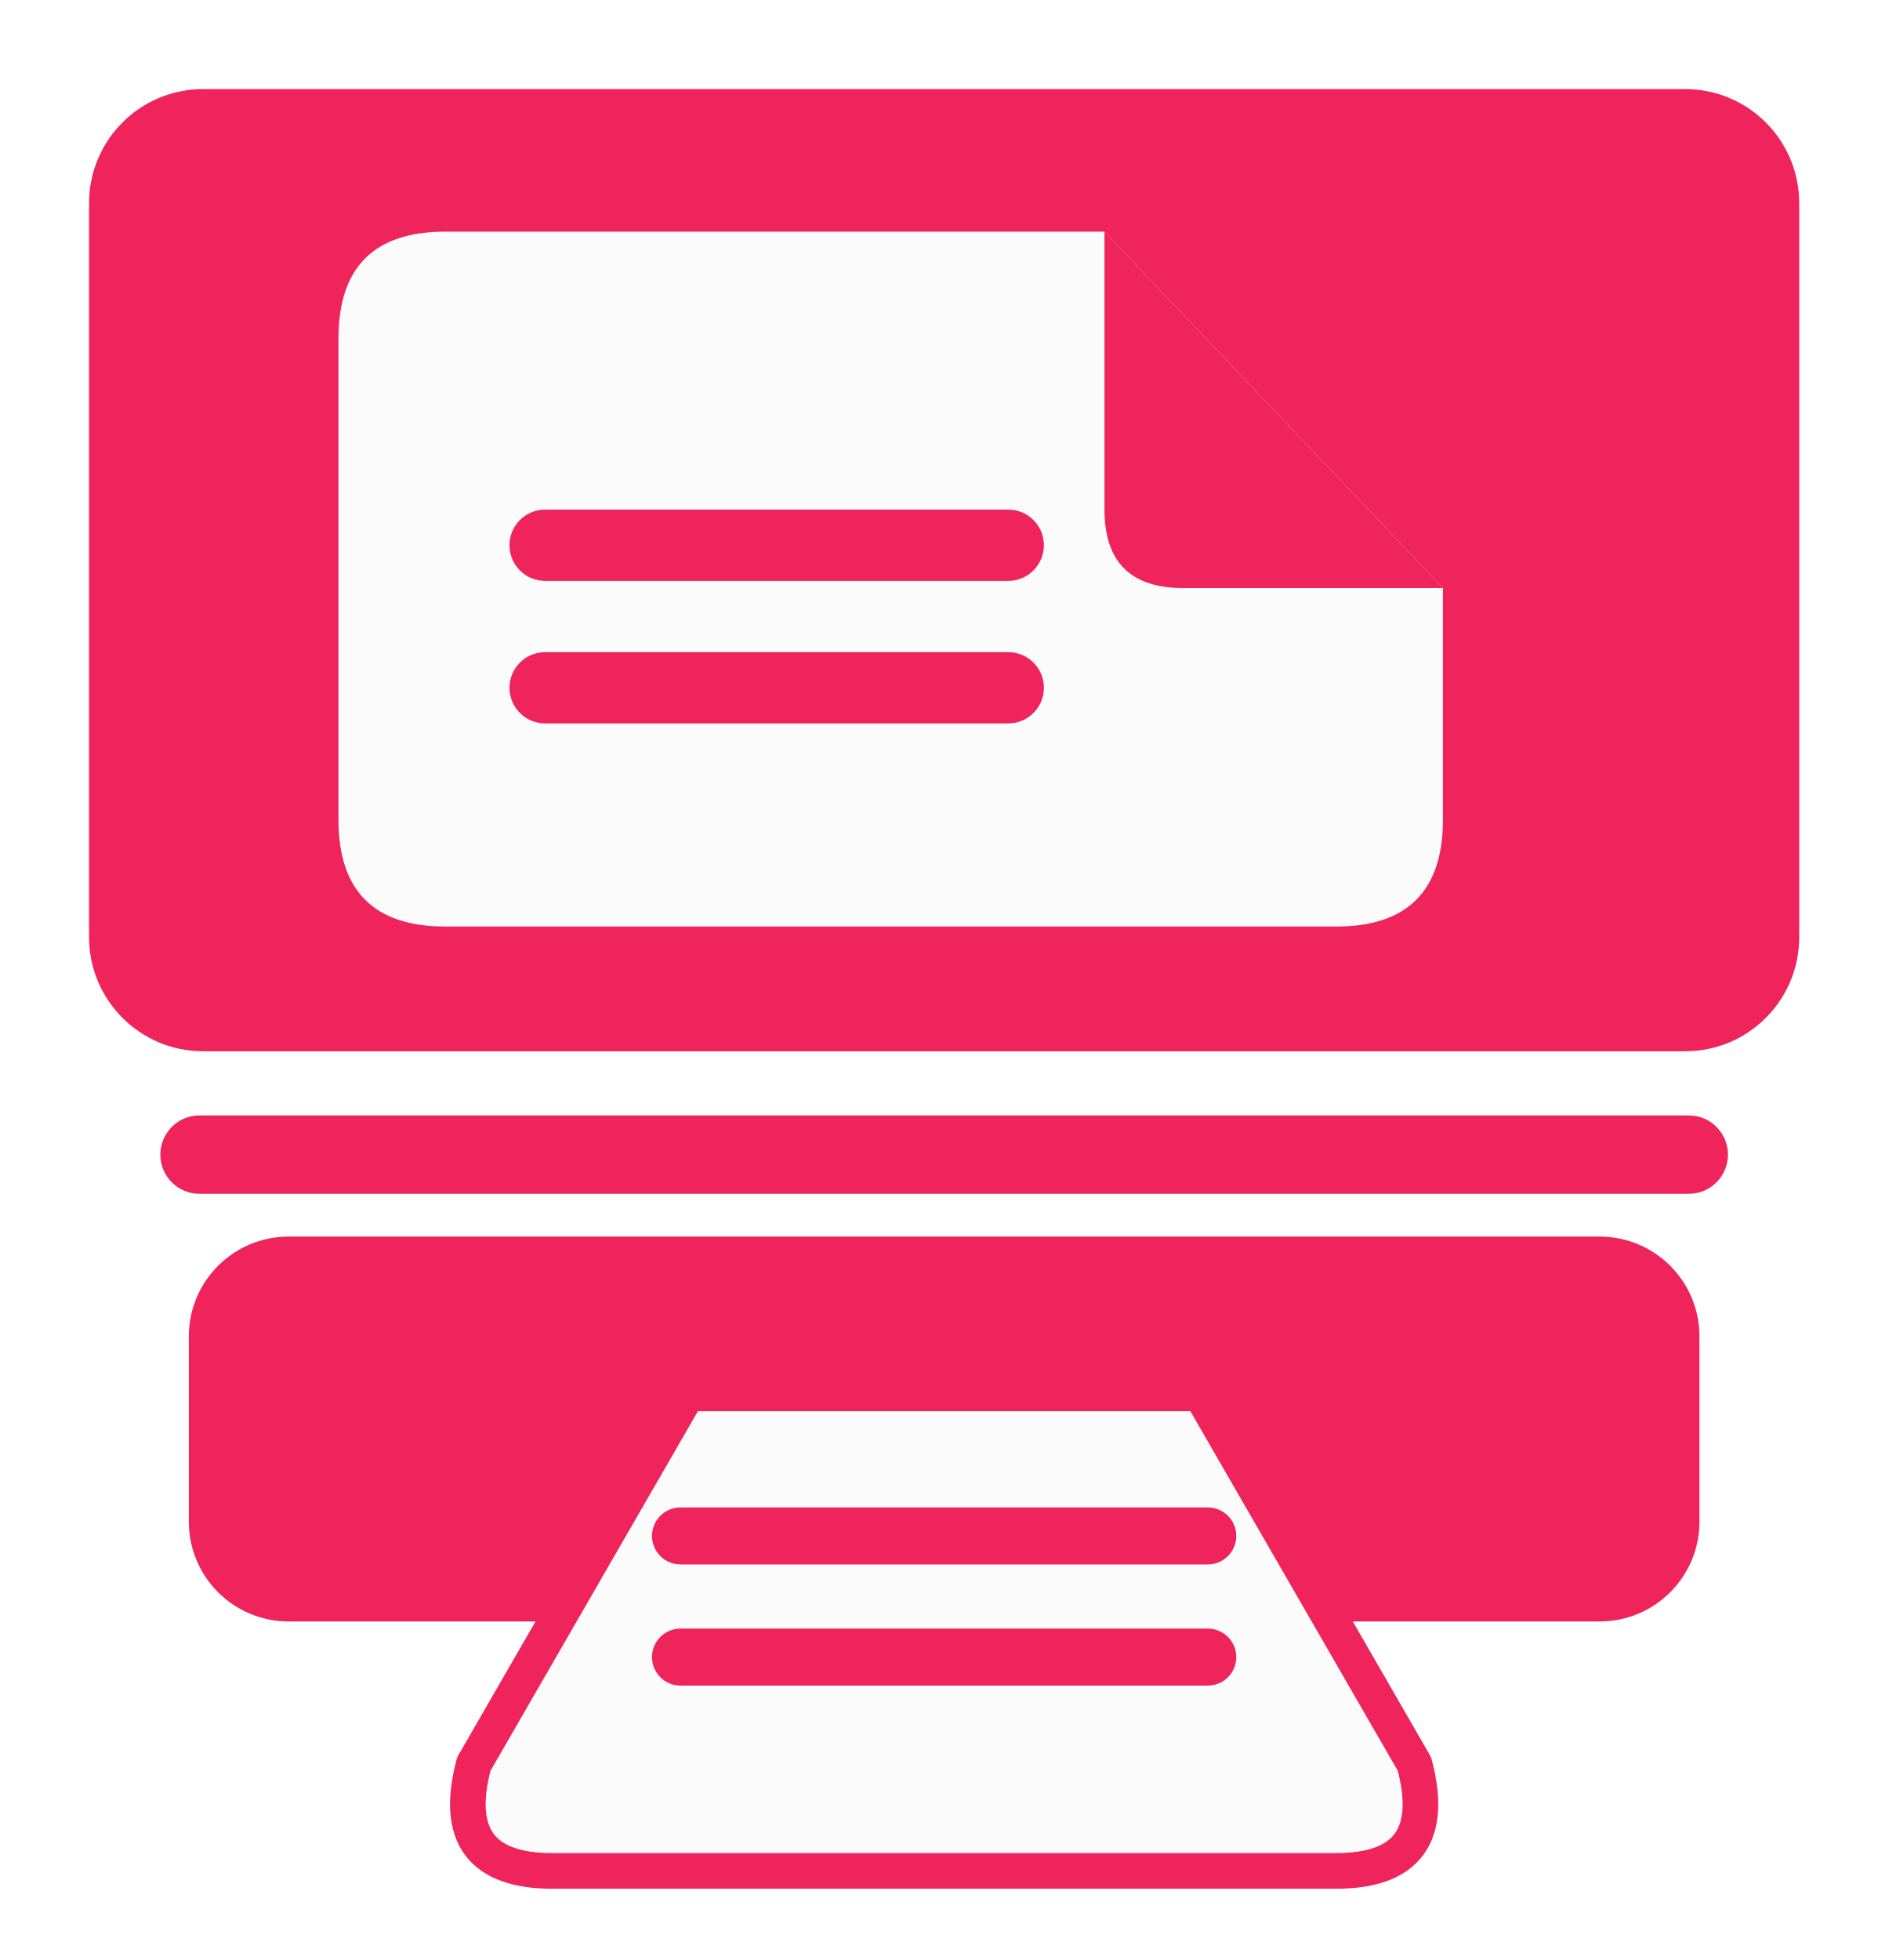
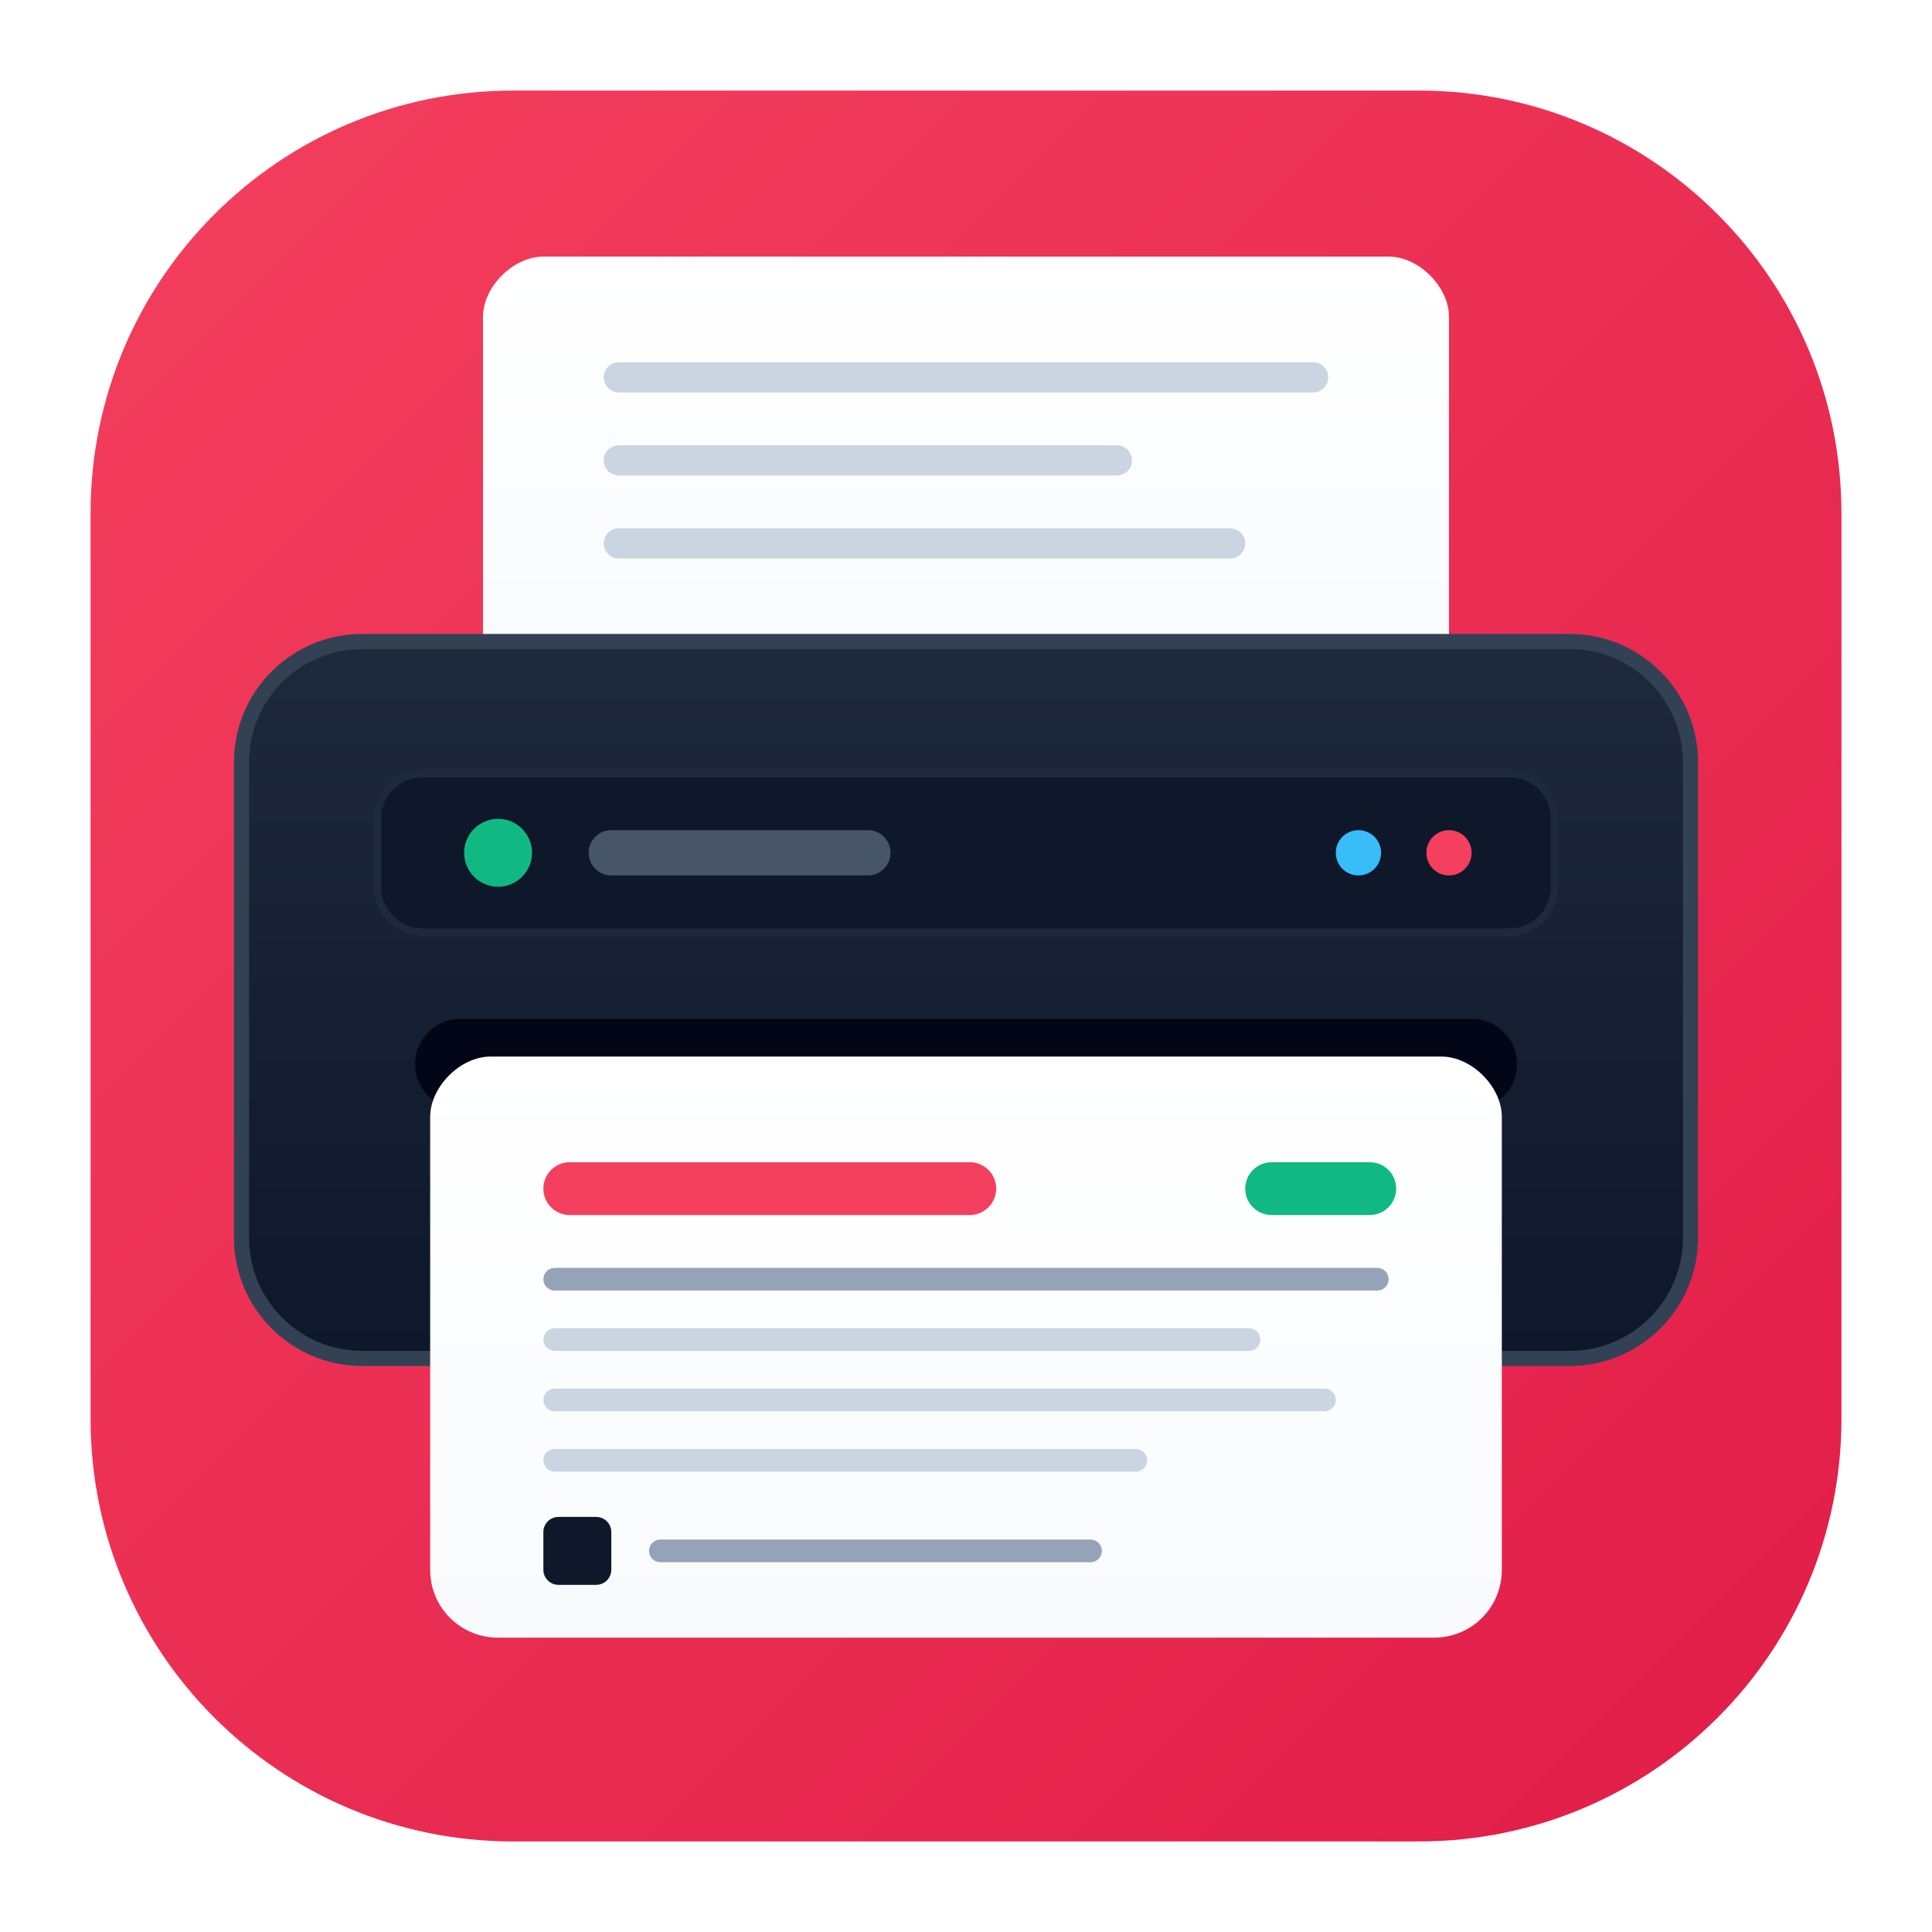
- <svg xmlns="http://www.w3.org/2000/svg" viewBox="-25 -25 530 550" width="530" height="550">
-   <rect x="0" y="0" width="480" height="270" rx="32" fill="#F0245C" />
-   <path d="     M 100 40     Q 70 40 70 70     L 70 205     Q 70 235 100 235     L 350 235     Q 380 235 380 205     L 380 140     L 285 40     Z" fill="#fbfbfb" />
-   <path d="M 285 40 L 285 118 Q 285 140 307 140 L 380 140 Z" fill="#F0245C" />
-   <circle cx="428" cy="42" r="14" fill="#F0245C" />
-   <rect x="118" y="118" width="150" height="20" rx="10" fill="#F0245C" />
-   <rect x="118" y="158" width="150" height="20" rx="10" fill="#F0245C" />
-   <rect x="20" y="288" width="440" height="22" rx="11" fill="#F0245C" />
-   <rect x="28" y="322" width="424" height="108" rx="28" fill="#F0245C" />
-   <path d="     M 168 366     L 312 366     L 372 470     Q 380 500 350 500     L 130 500     Q 100 500 108 470     Z" fill="#fbfbfb" stroke="#F0245C" stroke-width="10" stroke-linejoin="round" />
-   <rect x="158" y="398" width="164" height="16" rx="8" fill="#F0245C" />
-   <rect x="158" y="432" width="164" height="16" rx="8" fill="#F0245C" />
+ <svg xmlns="http://www.w3.org/2000/svg" viewBox="0 0 512 512" width="512" height="512">
+   <defs>
+     <linearGradient id="bgGrad" x1="0%" y1="0%" x2="100%" y2="100%">
+       <stop offset="0%" stop-color="#F43F5E" />
+       <stop offset="100%" stop-color="#E11D48" />
+     </linearGradient>
+     <linearGradient id="bodyGrad" x1="0%" y1="0%" x2="0%" y2="100%">
+       <stop offset="0%" stop-color="#1E293B" />
+       <stop offset="100%" stop-color="#0F172A" />
+     </linearGradient>
+     <linearGradient id="paperGrad" x1="0%" y1="0%" x2="0%" y2="100%">
+       <stop offset="0%" stop-color="#FFFFFF" />
+       <stop offset="100%" stop-color="#F8FAFC" />
+     </linearGradient>
+   </defs>
+   <rect x="24" y="24" width="464" height="464" rx="112" fill="url(#bgGrad)" />
+   <path d="M 144 68 L 368 68 C 376 68 384 76 384 84 L 384 190 L 128 190 L 128 84 C 128 76 136 68 144 68 Z" fill="url(#paperGrad)" />
+   <rect x="160" y="96" width="192" height="8" rx="4" fill="#CBD5E1" />
+   <rect x="160" y="118" width="140" height="8" rx="4" fill="#CBD5E1" />
+   <rect x="160" y="140" width="170" height="8" rx="4" fill="#CBD5E1" />
+   <rect x="64" y="170" width="384" height="190" rx="32" fill="url(#bodyGrad)" stroke="#334155" stroke-width="4" />
+   <rect x="110" y="270" width="292" height="24" rx="12" fill="#020617" />
+   <rect x="100" y="205" width="312" height="42" rx="12" fill="#0F172A" stroke="#1E293B" stroke-width="2" />
+   <circle cx="132" cy="226" r="9" fill="#10B981" />
+   <rect x="156" y="220" width="80" height="12" rx="6" fill="#475569" />
+   <circle cx="360" cy="226" r="6" fill="#38BDF8" />
+   <circle cx="384" cy="226" r="6" fill="#F43F5E" />
+   <path d="M 130 280 L 382 280 C 390 280 398 288 398 296 L 398 416 C 398 426 390 434 380 434 L 132 434 C 122 434 114 426 114 416 L 114 296 C 114 288 122 280 130 280 Z" fill="url(#paperGrad)" />
+   <rect x="144" y="308" width="120" height="14" rx="7" fill="#F43F5E" />
+   <rect x="330" y="308" width="40" height="14" rx="7" fill="#10B981" />
+   <rect x="144" y="336" width="224" height="6" rx="3" fill="#94A3B8" />
+   <rect x="144" y="352" width="190" height="6" rx="3" fill="#CBD5E1" />
+   <rect x="144" y="368" width="210" height="6" rx="3" fill="#CBD5E1" />
+   <rect x="144" y="384" width="160" height="6" rx="3" fill="#CBD5E1" />
+   <rect x="144" y="402" width="18" height="18" rx="4" fill="#0F172A" />
+   <rect x="172" y="408" width="120" height="6" rx="3" fill="#94A3B8" />
</svg>
